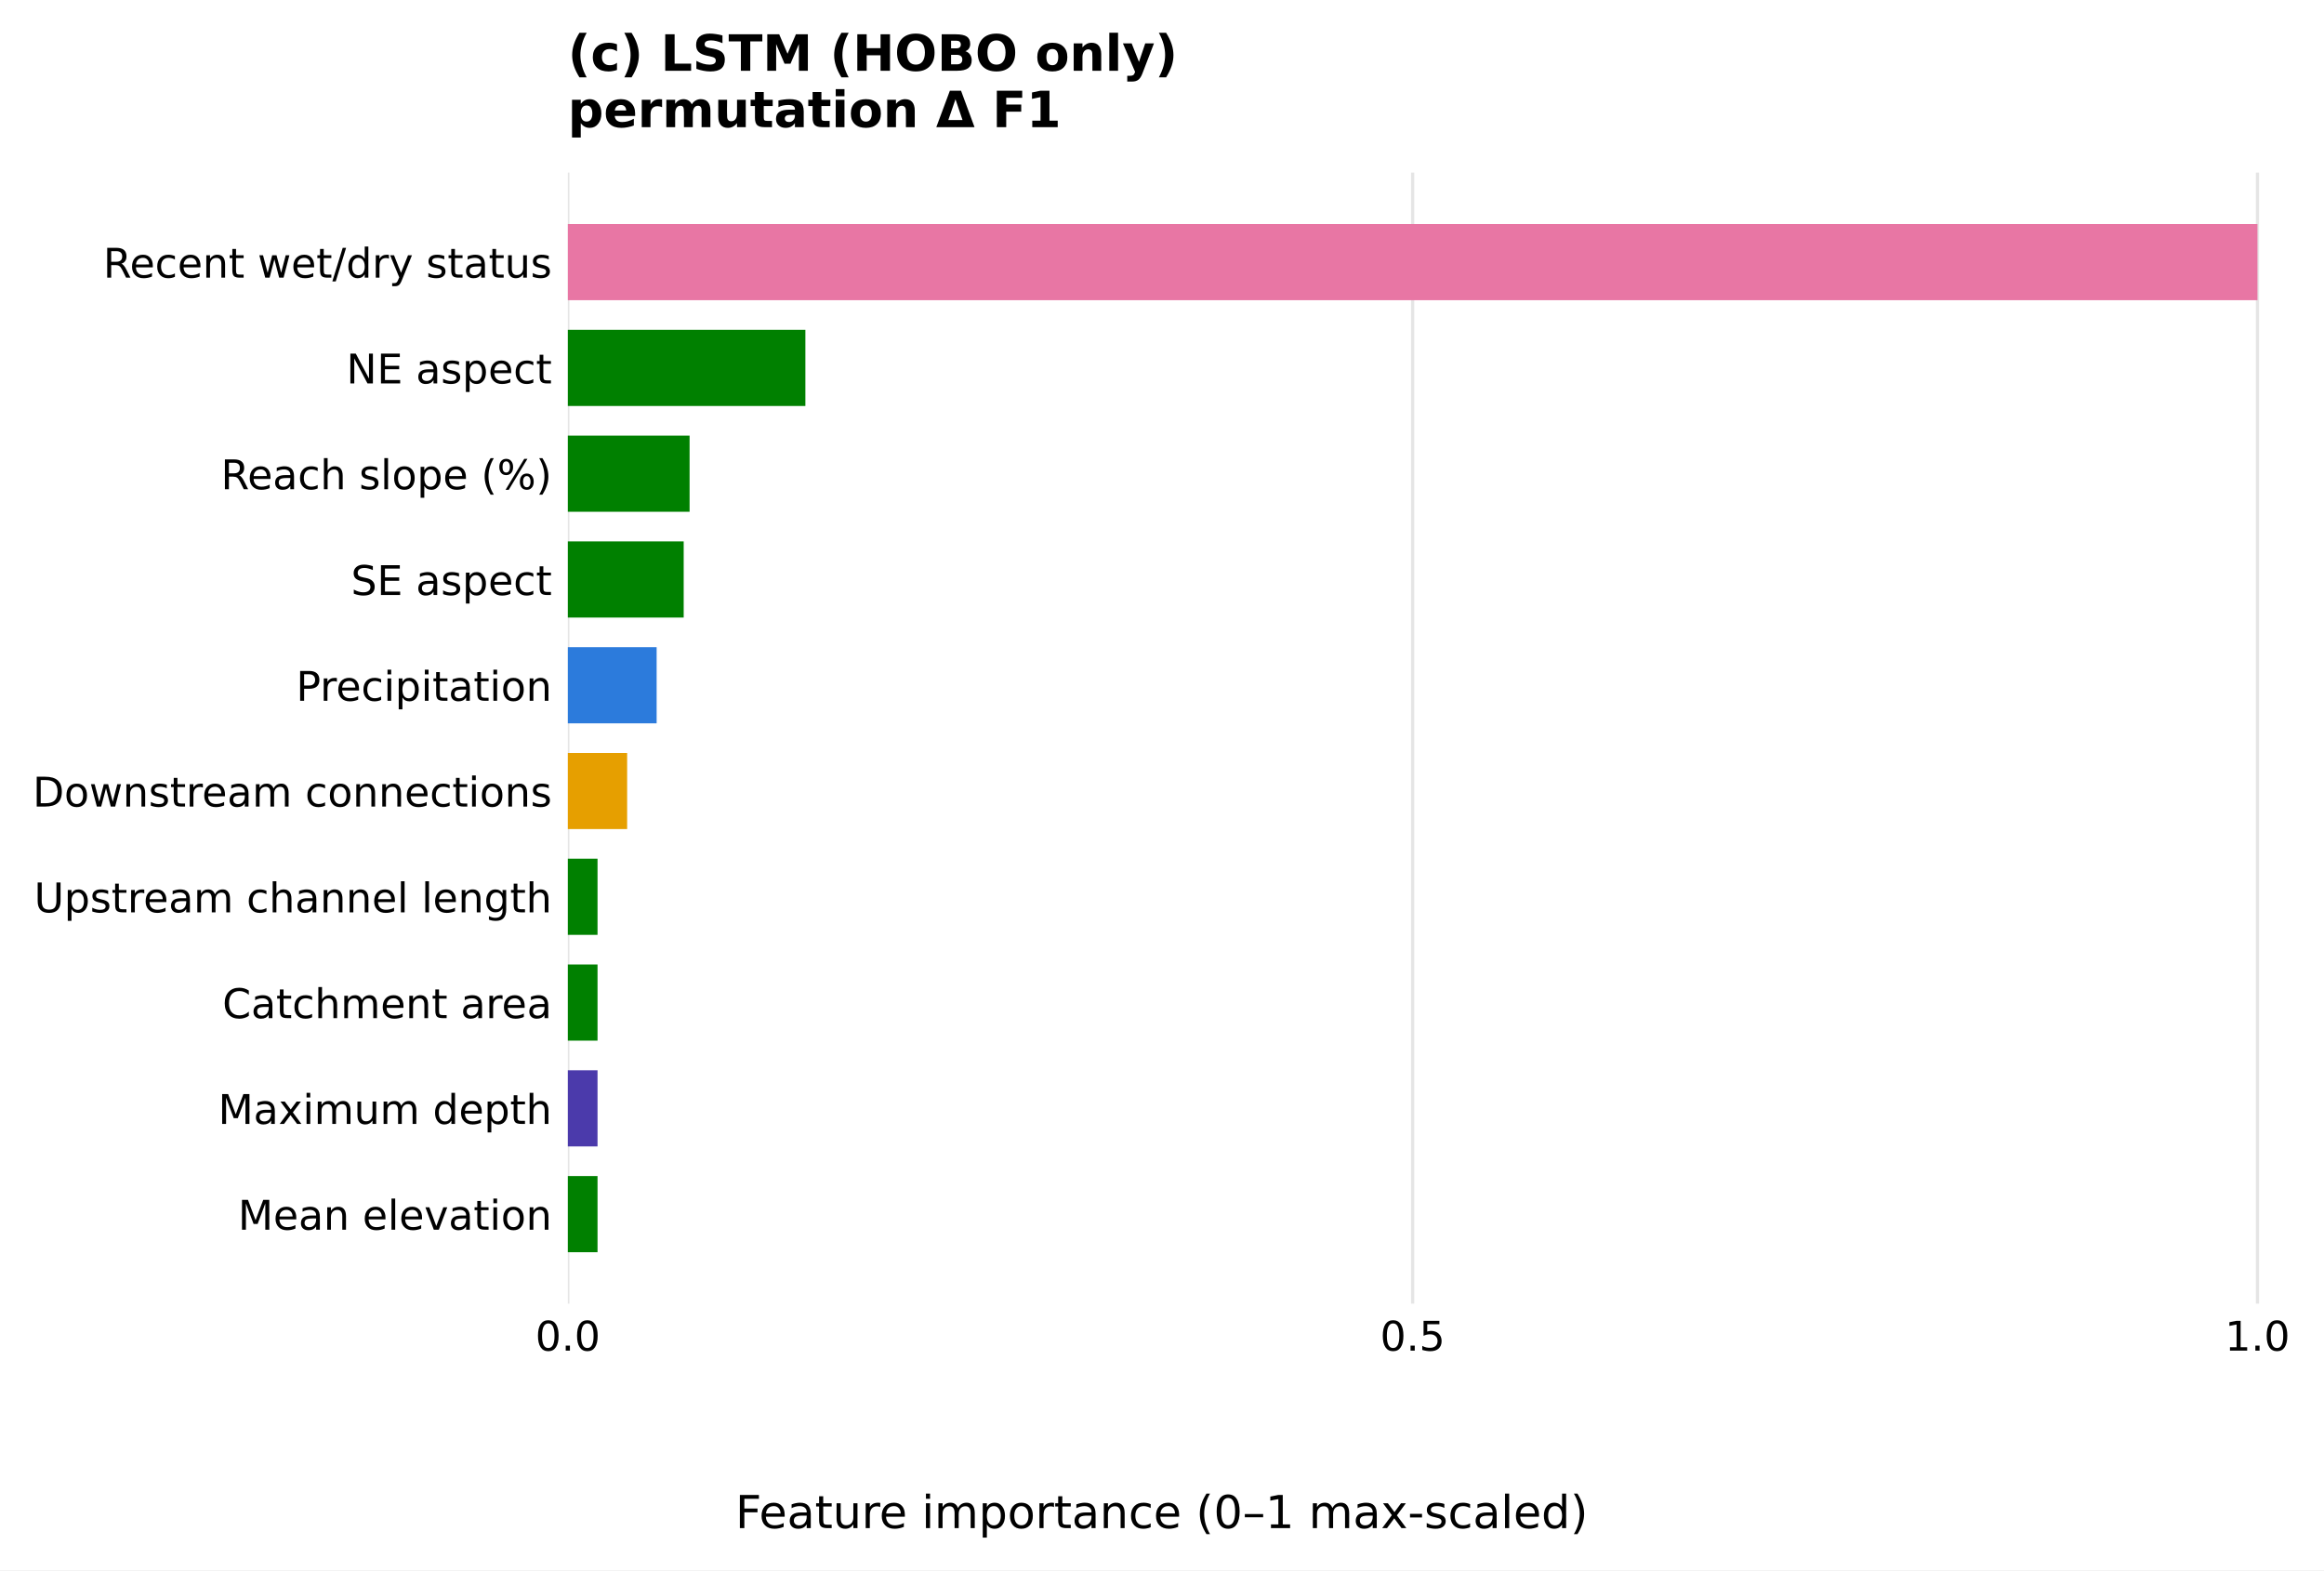
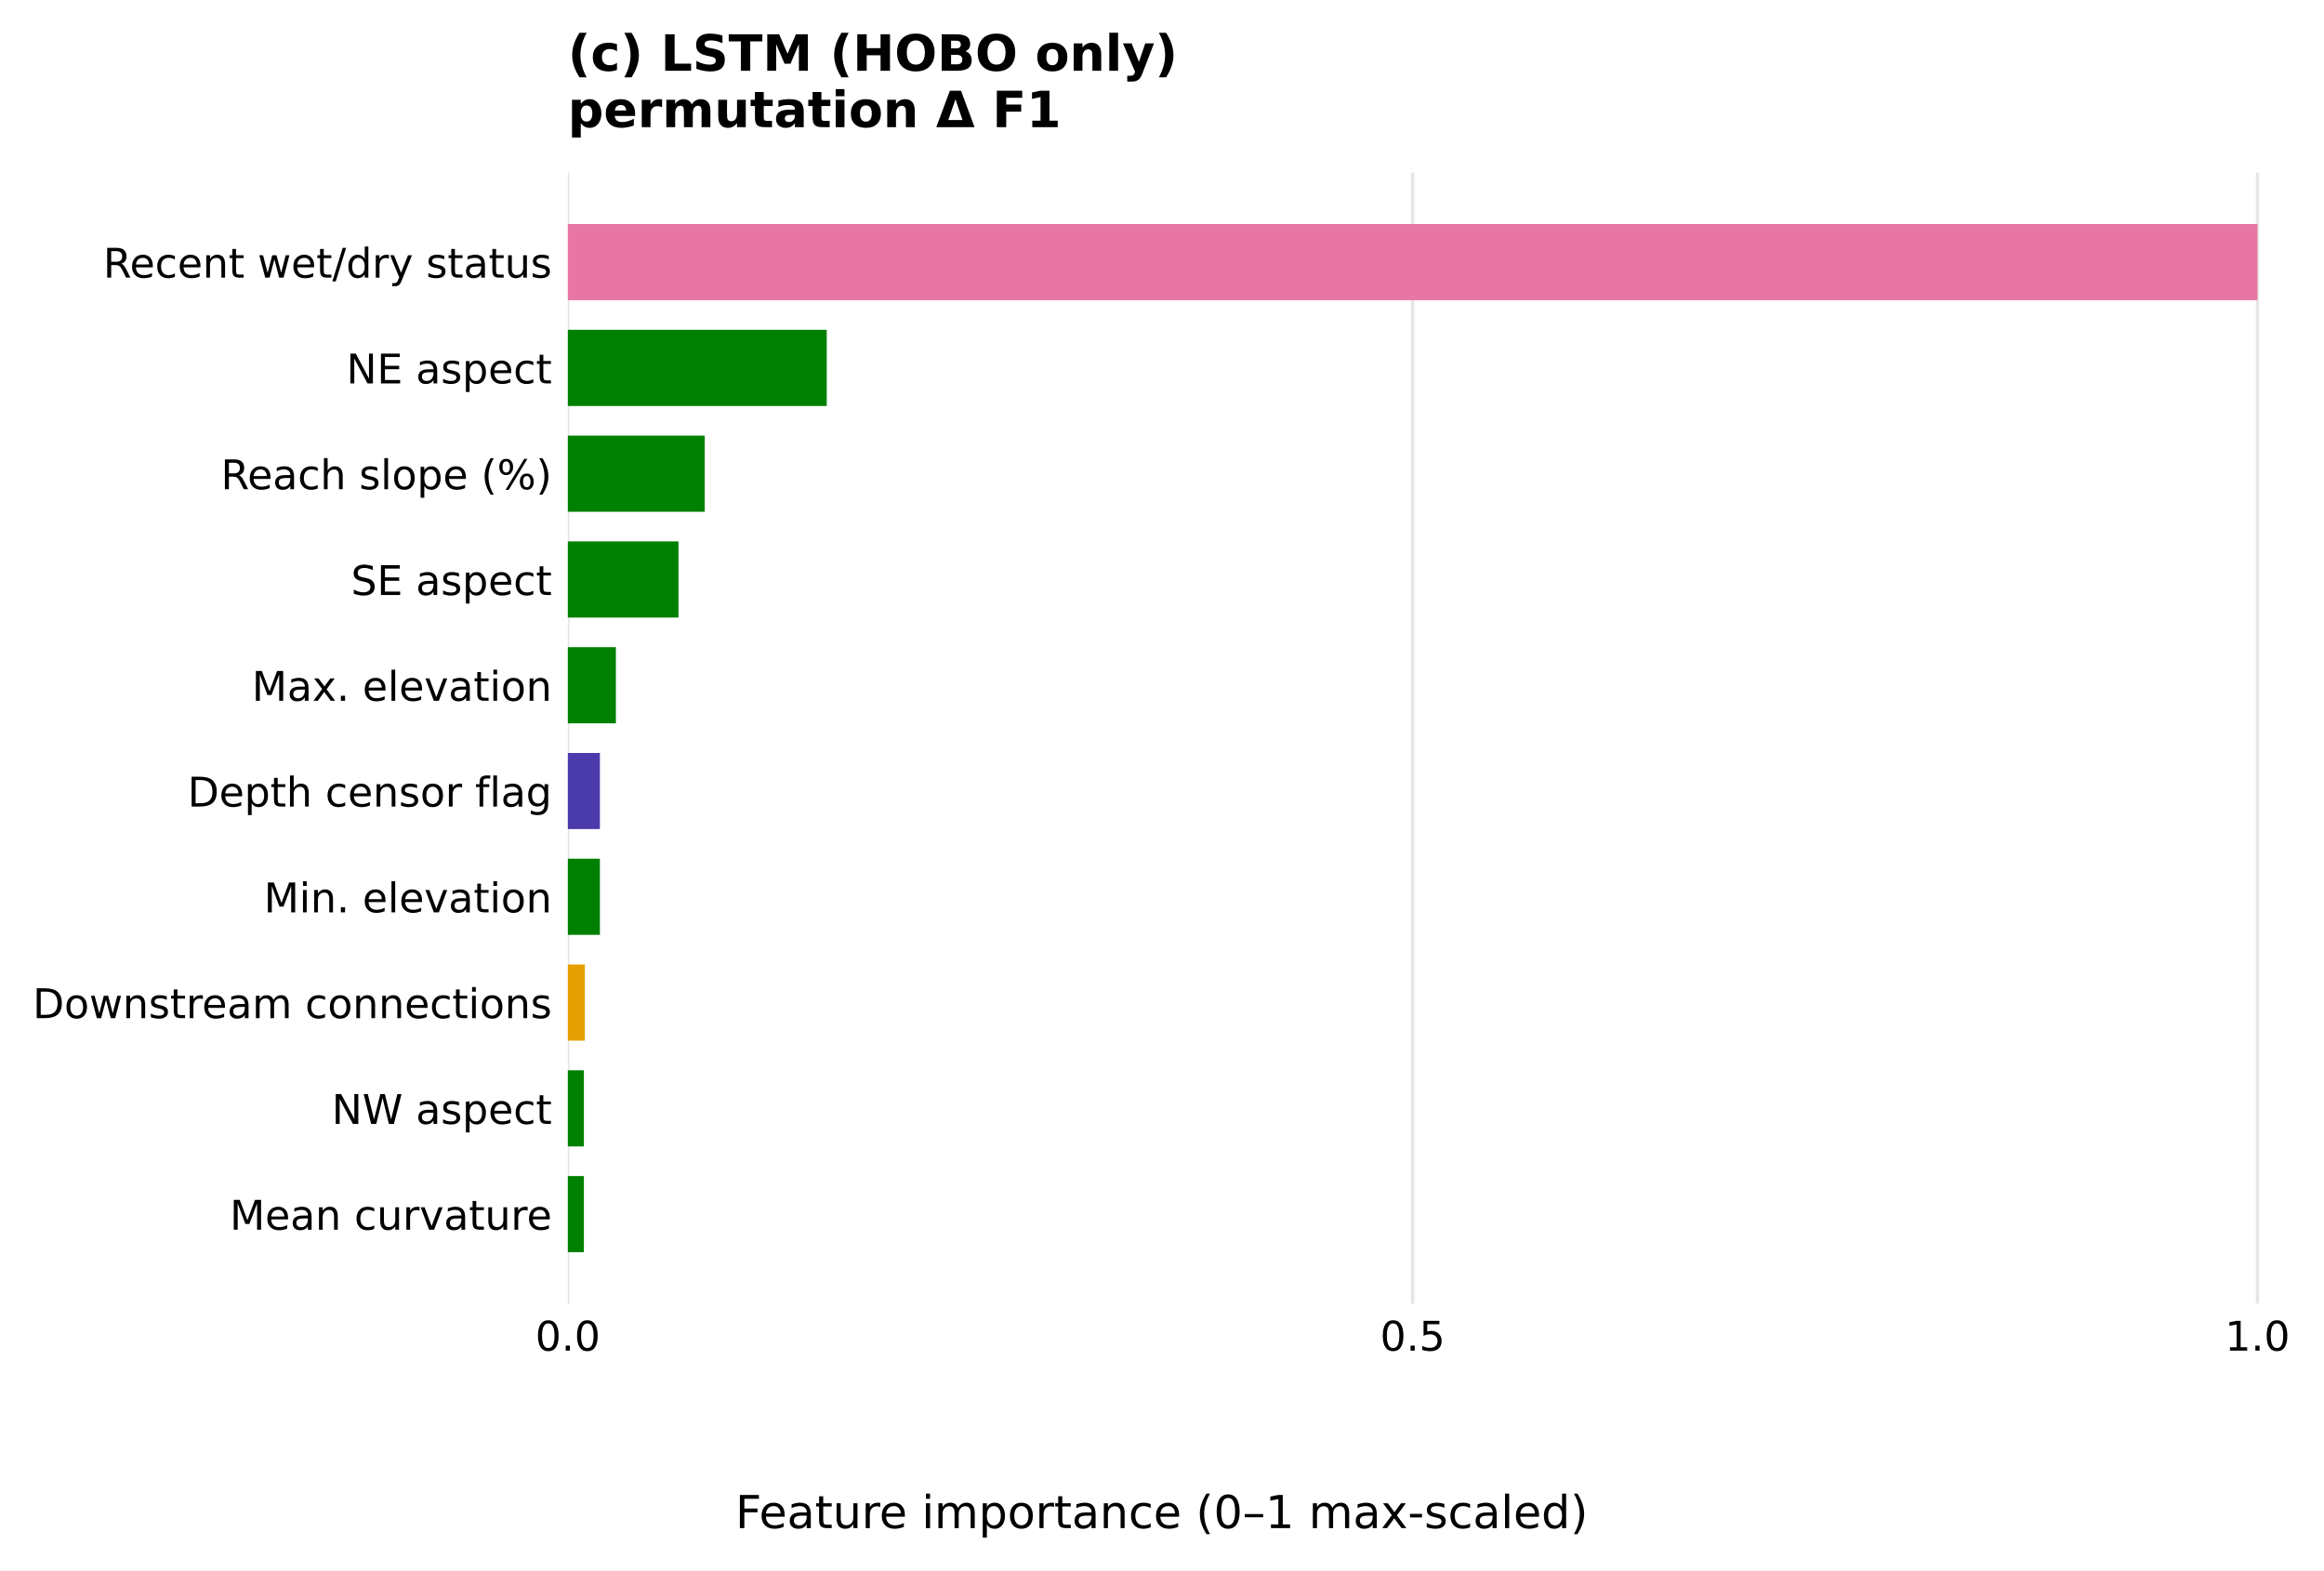
<svg xmlns="http://www.w3.org/2000/svg" width="511.072pt" height="345.338pt" viewBox="0 0 511.072 345.338" version="1.1">
  <defs>
    <style type="text/css">*{stroke-linejoin: round; stroke-linecap: butt}</style>
  </defs>
  <g id="figure_1">
    <g id="patch_1">
      <path d="M 0 345.338  L 511.072 345.338  L 511.072 0  L 0 0  z " style="fill: #ffffff" />
    </g>
    <g id="axes_1">
      <g id="patch_2">
        <path d="M 124.872 286.686  L 503.872 286.686  L 503.872 37.962  L 124.872 37.962  z " style="fill: #ffffff" />
      </g>
      <g id="matplotlib.axis_1">
        <g id="xtick_1">
          <g id="line2d_1">
-             <path d="M 124.872 286.686  L 124.872 37.962  " clip-path="url(#pe4bf6fad7e)" style="fill: none; stroke: #e5e5e5; stroke-width: 0.7; stroke-linecap: square" />
+             <path d="M 124.872 286.686  L 124.872 37.962  " clip-path="url(#p8cc9866591)" style="fill: none; stroke: #e5e5e5; stroke-width: 0.7; stroke-linecap: square" />
          </g>
          <g id="line2d_2" />
          <g id="text_1">
            <text style="font-size: 9px; font-family: 'DejaVu Sans'; text-anchor: middle" x="124.872" y="297.024" transform="rotate(-0 124.872 297.0244)">0.0</text>
          </g>
        </g>
        <g id="xtick_2">
          <g id="line2d_3">
-             <path d="M 310.656 286.686  L 310.656 37.962  " clip-path="url(#pe4bf6fad7e)" style="fill: none; stroke: #e5e5e5; stroke-width: 0.7; stroke-linecap: square" />
+             <path d="M 310.656 286.686  L 310.656 37.962  " clip-path="url(#p8cc9866591)" style="fill: none; stroke: #e5e5e5; stroke-width: 0.7; stroke-linecap: square" />
          </g>
          <g id="line2d_4" />
          <g id="text_2">
            <text style="font-size: 9px; font-family: 'DejaVu Sans'; text-anchor: middle" x="310.656" y="297.024" transform="rotate(-0 310.6563 297.0244)">0.5</text>
          </g>
        </g>
        <g id="xtick_3">
          <g id="line2d_5">
-             <path d="M 496.441 286.686  L 496.441 37.962  " clip-path="url(#pe4bf6fad7e)" style="fill: none; stroke: #e5e5e5; stroke-width: 0.7; stroke-linecap: square" />
+             <path d="M 496.441 286.686  L 496.441 37.962  " clip-path="url(#p8cc9866591)" style="fill: none; stroke: #e5e5e5; stroke-width: 0.7; stroke-linecap: square" />
          </g>
          <g id="line2d_6" />
          <g id="text_3">
            <text style="font-size: 9px; font-family: 'DejaVu Sans'; text-anchor: middle" x="496.441" y="297.024" transform="rotate(-0 496.4407 297.0244)">1.0</text>
          </g>
        </g>
      </g>
      <g id="matplotlib.axis_2">
        <g id="ytick_1">
          <g id="line2d_7" />
          <g id="text_4">
-             <text style="font-size: 9px; font-family: 'DejaVu Sans'; text-anchor: end" x="121.372" y="270.425" transform="rotate(-0 121.372 270.4249)">Mean elevation</text>
+             <text style="font-size: 9px; font-family: 'DejaVu Sans'; text-anchor: end" x="121.372" y="270.425" transform="rotate(-0 121.372 270.4249)">Mean curvature</text>
          </g>
        </g>
        <g id="ytick_2">
          <g id="line2d_8" />
          <g id="text_5">
-             <text style="font-size: 9px; font-family: 'DejaVu Sans'; text-anchor: end" x="121.372" y="247.162" transform="rotate(-0 121.372 247.1623)">Maximum depth</text>
+             <text style="font-size: 9px; font-family: 'DejaVu Sans'; text-anchor: end" x="121.372" y="247.162" transform="rotate(-0 121.372 247.1623)">NW aspect</text>
          </g>
        </g>
        <g id="ytick_3">
          <g id="line2d_9" />
          <g id="text_6">
-             <text style="font-size: 9px; font-family: 'DejaVu Sans'; text-anchor: end" x="121.372" y="223.9" transform="rotate(-0 121.372 223.8997)">Catchment area</text>
+             <text style="font-size: 9px; font-family: 'DejaVu Sans'; text-anchor: end" x="121.372" y="223.9" transform="rotate(-0 121.372 223.8997)">Downstream connections</text>
          </g>
        </g>
        <g id="ytick_4">
          <g id="line2d_10" />
          <g id="text_7">
-             <text style="font-size: 9px; font-family: 'DejaVu Sans'; text-anchor: end" x="121.372" y="200.637" transform="rotate(-0 121.372 200.637)">Upstream channel length</text>
+             <text style="font-size: 9px; font-family: 'DejaVu Sans'; text-anchor: end" x="121.372" y="200.637" transform="rotate(-0 121.372 200.637)">Min. elevation</text>
          </g>
        </g>
        <g id="ytick_5">
          <g id="line2d_11" />
          <g id="text_8">
-             <text style="font-size: 9px; font-family: 'DejaVu Sans'; text-anchor: end" x="121.372" y="177.374" transform="rotate(-0 121.372 177.3744)">Downstream connections</text>
+             <text style="font-size: 9px; font-family: 'DejaVu Sans'; text-anchor: end" x="121.372" y="177.374" transform="rotate(-0 121.372 177.3744)">Depth censor flag</text>
          </g>
        </g>
        <g id="ytick_6">
          <g id="line2d_12" />
          <g id="text_9">
-             <text style="font-size: 9px; font-family: 'DejaVu Sans'; text-anchor: end" x="121.372" y="154.112" transform="rotate(-0 121.372 154.1118)">Precipitation</text>
+             <text style="font-size: 9px; font-family: 'DejaVu Sans'; text-anchor: end" x="121.372" y="154.112" transform="rotate(-0 121.372 154.1118)">Max. elevation</text>
          </g>
        </g>
        <g id="ytick_7">
          <g id="line2d_13" />
          <g id="text_10">
            <text style="font-size: 9px; font-family: 'DejaVu Sans'; text-anchor: end" x="121.372" y="130.849" transform="rotate(-0 121.372 130.8492)">SE aspect</text>
          </g>
        </g>
        <g id="ytick_8">
          <g id="line2d_14" />
          <g id="text_11">
            <text style="font-size: 9px; font-family: 'DejaVu Sans'; text-anchor: end" x="121.372" y="107.587" transform="rotate(-0 121.372 107.5865)">Reach slope (%)</text>
          </g>
        </g>
        <g id="ytick_9">
          <g id="line2d_15" />
          <g id="text_12">
            <text style="font-size: 9px; font-family: 'DejaVu Sans'; text-anchor: end" x="121.372" y="84.324" transform="rotate(-0 121.372 84.32392)">NE aspect</text>
          </g>
        </g>
        <g id="ytick_10">
          <g id="line2d_16" />
          <g id="text_13">
            <text style="font-size: 9px; font-family: 'DejaVu Sans'; text-anchor: end" x="121.372" y="61.061" transform="rotate(-0 121.372 61.06129)">Recent wet/dry status</text>
          </g>
        </g>
      </g>
      <g id="patch_3">
-         <path d="M 124.872 275.38  L 131.404 275.38  L 131.404 258.631  L 124.872 258.631  z " clip-path="url(#pe4bf6fad7e)" style="fill: #008000" />
+         <path d="M 124.872 275.38  L 128.401 275.38  L 128.401 258.631  L 124.872 258.631  z " clip-path="url(#p8cc9866591)" style="fill: #008000" />
      </g>
      <g id="patch_4">
-         <path d="M 124.872 252.118  L 131.404 252.118  L 131.404 235.368  L 124.872 235.368  z " clip-path="url(#pe4bf6fad7e)" style="fill: #4b3aab" />
+         <path d="M 124.872 252.118  L 128.401 252.118  L 128.401 235.368  L 124.872 235.368  z " clip-path="url(#p8cc9866591)" style="fill: #008000" />
      </g>
      <g id="patch_5">
-         <path d="M 124.872 228.855  L 131.404 228.855  L 131.404 212.106  L 124.872 212.106  z " clip-path="url(#pe4bf6fad7e)" style="fill: #008000" />
+         <path d="M 124.872 228.855  L 128.612 228.855  L 128.612 212.106  L 124.872 212.106  z " clip-path="url(#p8cc9866591)" style="fill: #e69f00" />
      </g>
      <g id="patch_6">
-         <path d="M 124.872 205.592  L 131.404 205.592  L 131.404 188.843  L 124.872 188.843  z " clip-path="url(#pe4bf6fad7e)" style="fill: #008000" />
+         <path d="M 124.872 205.592  L 131.925 205.592  L 131.925 188.843  L 124.872 188.843  z " clip-path="url(#p8cc9866591)" style="fill: #008000" />
      </g>
      <g id="patch_7">
-         <path d="M 124.872 182.33  L 137.914 182.33  L 137.914 165.581  L 124.872 165.581  z " clip-path="url(#pe4bf6fad7e)" style="fill: #e69f00" />
+         <path d="M 124.872 182.33  L 131.925 182.33  L 131.925 165.581  L 124.872 165.581  z " clip-path="url(#p8cc9866591)" style="fill: #4b3aab" />
      </g>
      <g id="patch_8">
-         <path d="M 124.872 159.067  L 144.401 159.067  L 144.401 142.318  L 124.872 142.318  z " clip-path="url(#pe4bf6fad7e)" style="fill: #2c7bdc" />
+         <path d="M 124.872 159.067  L 135.442 159.067  L 135.442 142.318  L 124.872 142.318  z " clip-path="url(#p8cc9866591)" style="fill: #008000" />
      </g>
      <g id="patch_9">
-         <path d="M 124.872 135.804  L 150.35 135.804  L 150.35 119.055  L 124.872 119.055  z " clip-path="url(#pe4bf6fad7e)" style="fill: #008000" />
+         <path d="M 124.872 135.804  L 149.204 135.804  L 149.204 119.055  L 124.872 119.055  z " clip-path="url(#p8cc9866591)" style="fill: #008000" />
      </g>
      <g id="patch_10">
-         <path d="M 124.872 112.542  L 151.648 112.542  L 151.648 95.793  L 124.872 95.793  z " clip-path="url(#pe4bf6fad7e)" style="fill: #008000" />
+         <path d="M 124.872 112.542  L 154.976 112.542  L 154.976 95.793  L 124.872 95.793  z " clip-path="url(#p8cc9866591)" style="fill: #008000" />
      </g>
      <g id="patch_11">
-         <path d="M 124.872 89.279  L 177.111 89.279  L 177.111 72.53  L 124.872 72.53  z " clip-path="url(#pe4bf6fad7e)" style="fill: #008000" />
+         <path d="M 124.872 89.279  L 181.809 89.279  L 181.809 72.53  L 124.872 72.53  z " clip-path="url(#p8cc9866591)" style="fill: #008000" />
      </g>
      <g id="patch_12">
-         <path d="M 124.872 66.017  L 496.441 66.017  L 496.441 49.267  L 124.872 49.267  z " clip-path="url(#pe4bf6fad7e)" style="fill: #e876a4" />
+         <path d="M 124.872 66.017  L 496.441 66.017  L 496.441 49.267  L 124.872 49.267  z " clip-path="url(#p8cc9866591)" style="fill: #e876a4" />
      </g>
      <g id="text_14">
        <text style="font-weight: 700; font-size: 11px; font-family: 'DejaVu Sans'" transform="translate(124.872 15.55828)">(c) LSTM (HOBO only)</text>
        <text style="font-weight: 700; font-size: 11px; font-family: 'DejaVu Sans'" transform="translate(124.872 27.96181)">permutation Δ F1</text>
      </g>
    </g>
    <g id="text_15">
      <text style="font-size: 10px; font-family: 'DejaVu Sans'; text-anchor: middle" x="255.472" y="336.058" transform="rotate(-0 255.472 336.0581)">Feature importance (0–1 max-scaled)</text>
    </g>
  </g>
  <defs>
-     <clipPath id="pe4bf6fad7e">
+     <clipPath id="p8cc9866591">
      <rect x="124.872" y="37.962" width="379" height="248.724" />
    </clipPath>
  </defs>
</svg>
